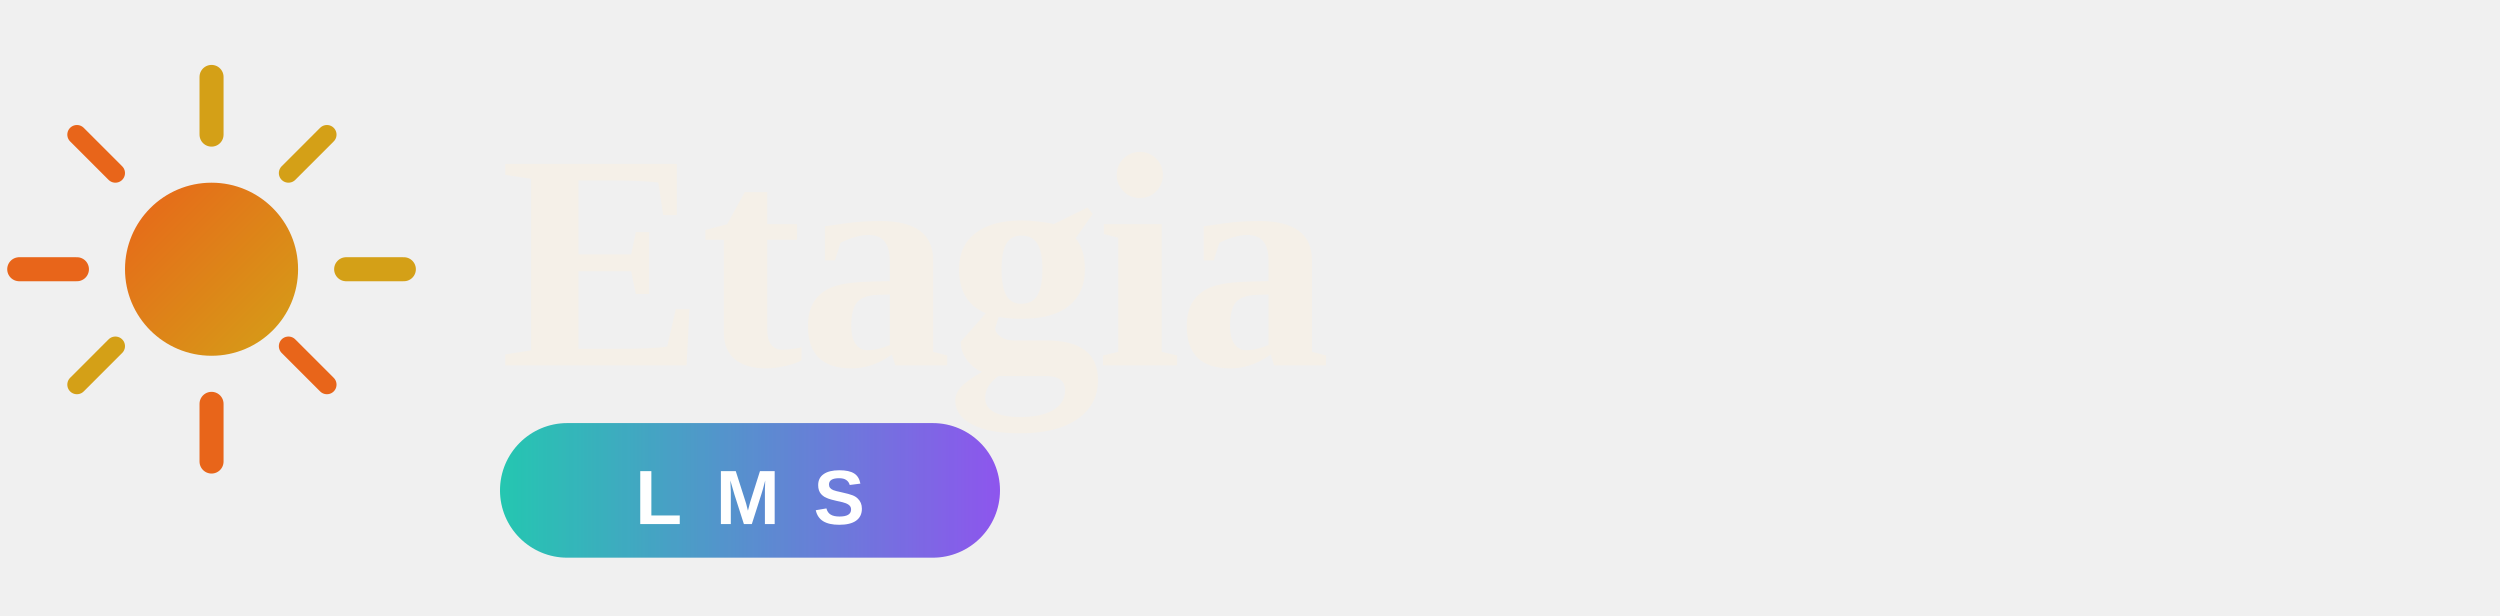
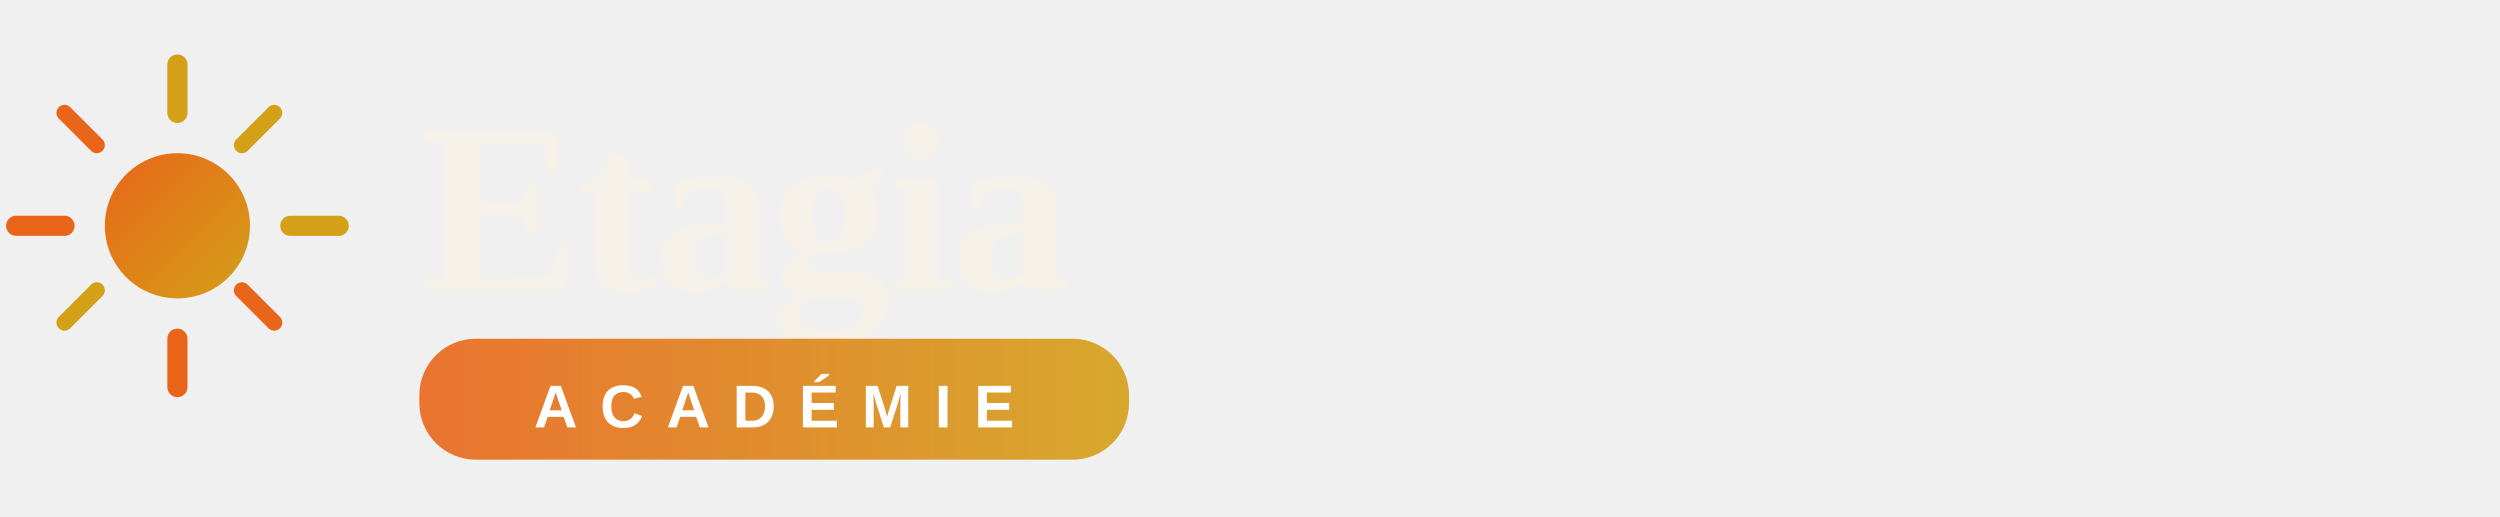
- <svg xmlns="http://www.w3.org/2000/svg" viewBox="0 0 260 64" width="260" height="64">
+ <svg xmlns="http://www.w3.org/2000/svg" viewBox="0 0 310 64" width="310" height="64">
  <defs>
    <linearGradient id="sunG" x1="0%" y1="0%" x2="100%" y2="100%">
      <stop offset="0%" stop-color="#E8651A" />
      <stop offset="100%" stop-color="#D4A017" />
    </linearGradient>
-     <linearGradient id="lmsG" x1="0%" y1="0%" x2="100%" y2="0%">
-       <stop offset="0%" stop-color="#00BFA5" />
-       <stop offset="100%" stop-color="#7C3AED" />
+     <linearGradient id="acadG" x1="0%" y1="0%" x2="100%" y2="0%">
+       <stop offset="0%" stop-color="#E8651A" />
+       <stop offset="100%" stop-color="#D4A017" />
    </linearGradient>
  </defs>
  <circle cx="22" cy="28" r="9" fill="url(#sunG)" />
  <line x1="22" y1="8" x2="22" y2="14" stroke="#D4A017" stroke-width="2.5" stroke-linecap="round" />
  <line x1="22" y1="42" x2="22" y2="48" stroke="#E8651A" stroke-width="2.5" stroke-linecap="round" />
  <line x1="2" y1="28" x2="8" y2="28" stroke="#E8651A" stroke-width="2.5" stroke-linecap="round" />
  <line x1="36" y1="28" x2="42" y2="28" stroke="#D4A017" stroke-width="2.5" stroke-linecap="round" />
  <line x1="8" y1="14" x2="12" y2="18" stroke="#E8651A" stroke-width="2" stroke-linecap="round" />
  <line x1="30" y1="36" x2="34" y2="40" stroke="#E8651A" stroke-width="2" stroke-linecap="round" />
  <line x1="8" y1="40" x2="12" y2="36" stroke="#D4A017" stroke-width="2" stroke-linecap="round" />
  <line x1="30" y1="18" x2="34" y2="14" stroke="#D4A017" stroke-width="2" stroke-linecap="round" />
-   <text x="52" y="38" font-family="Georgia, 'Times New Roman', serif" font-size="32" font-weight="700" fill="#F5F0E8" letter-spacing="-0.5">Etagia</text>
-   <rect x="52" y="44" width="52" height="14" rx="7" fill="url(#lmsG)" opacity="0.85" />
-   <text x="78" y="54.5" font-family="Arial, sans-serif" font-size="8" font-weight="800" fill="#FFFFFF" text-anchor="middle" letter-spacing="3.5">LMS</text>
+   <text x="52" y="36" font-family="Georgia, 'Times New Roman', serif" font-size="30" font-weight="700" fill="#F5F0E8" letter-spacing="-0.5">Etagia</text>
+   <rect x="52" y="42" width="88" height="15" rx="7" fill="url(#acadG)" opacity="0.90" />
+   <text x="96" y="53" font-family="Arial, sans-serif" font-size="7.5" font-weight="800" fill="#FFFFFF" text-anchor="middle" letter-spacing="2.8">ACADÉMIE</text>
</svg>
